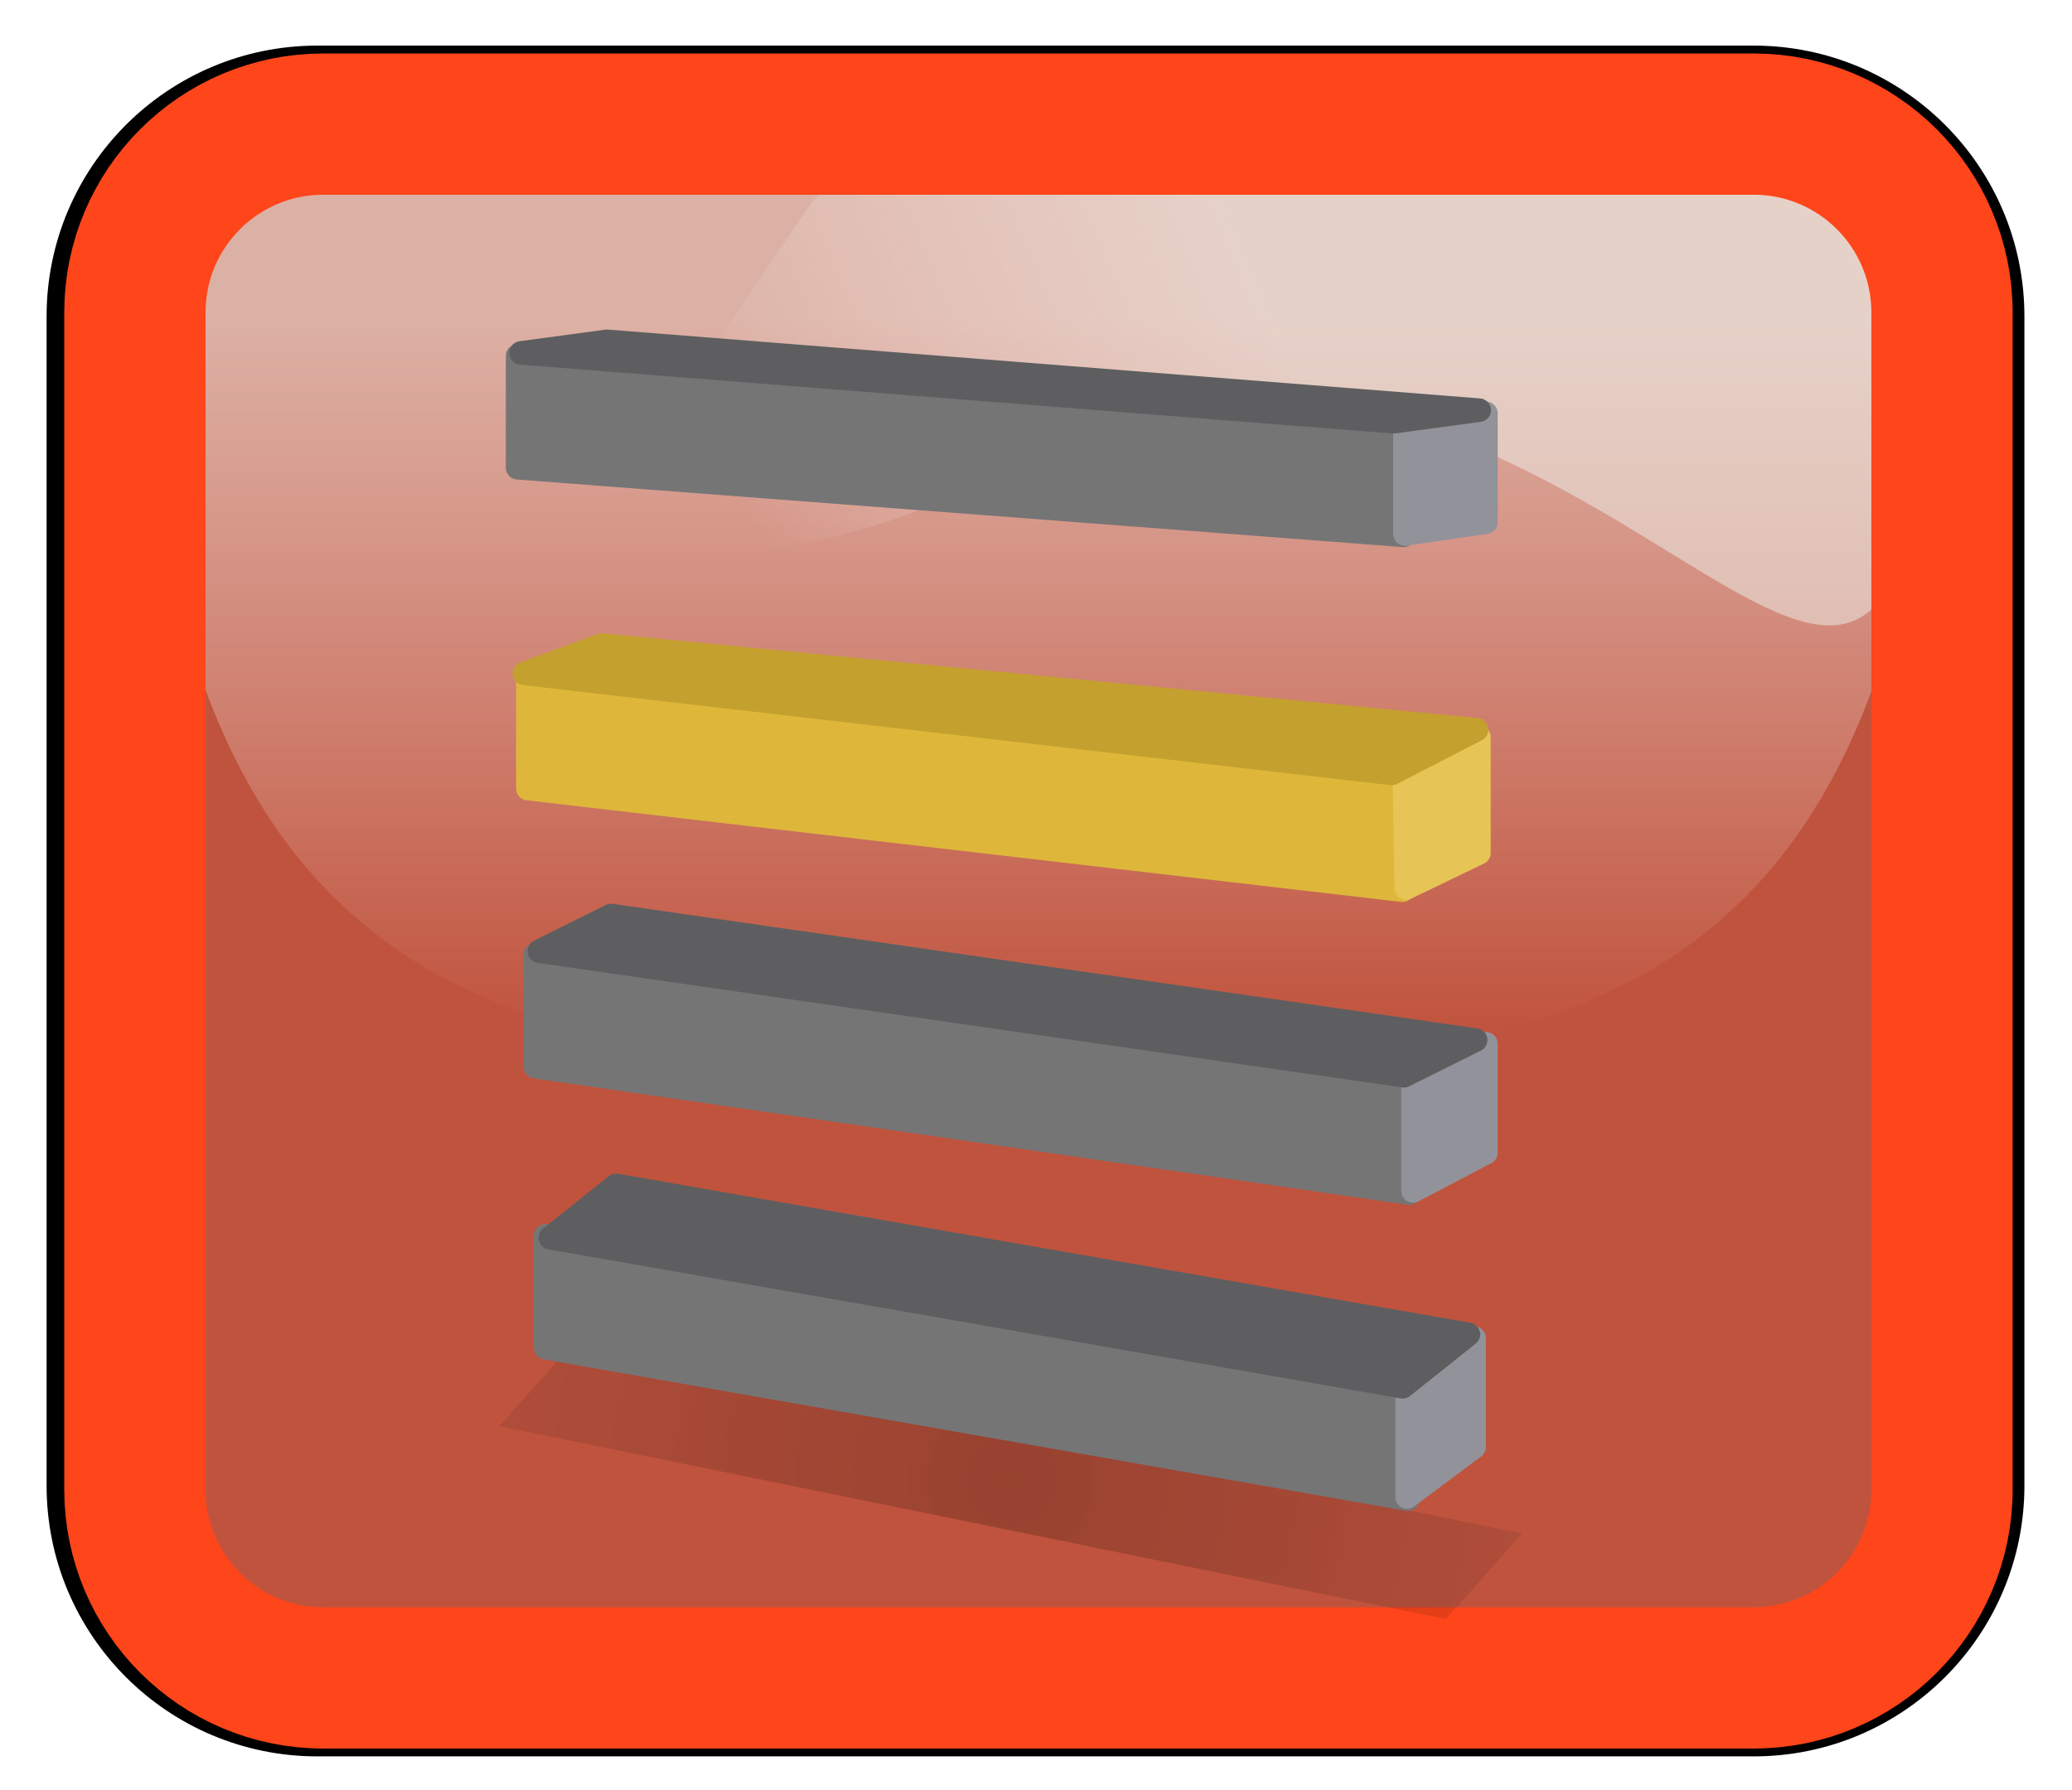
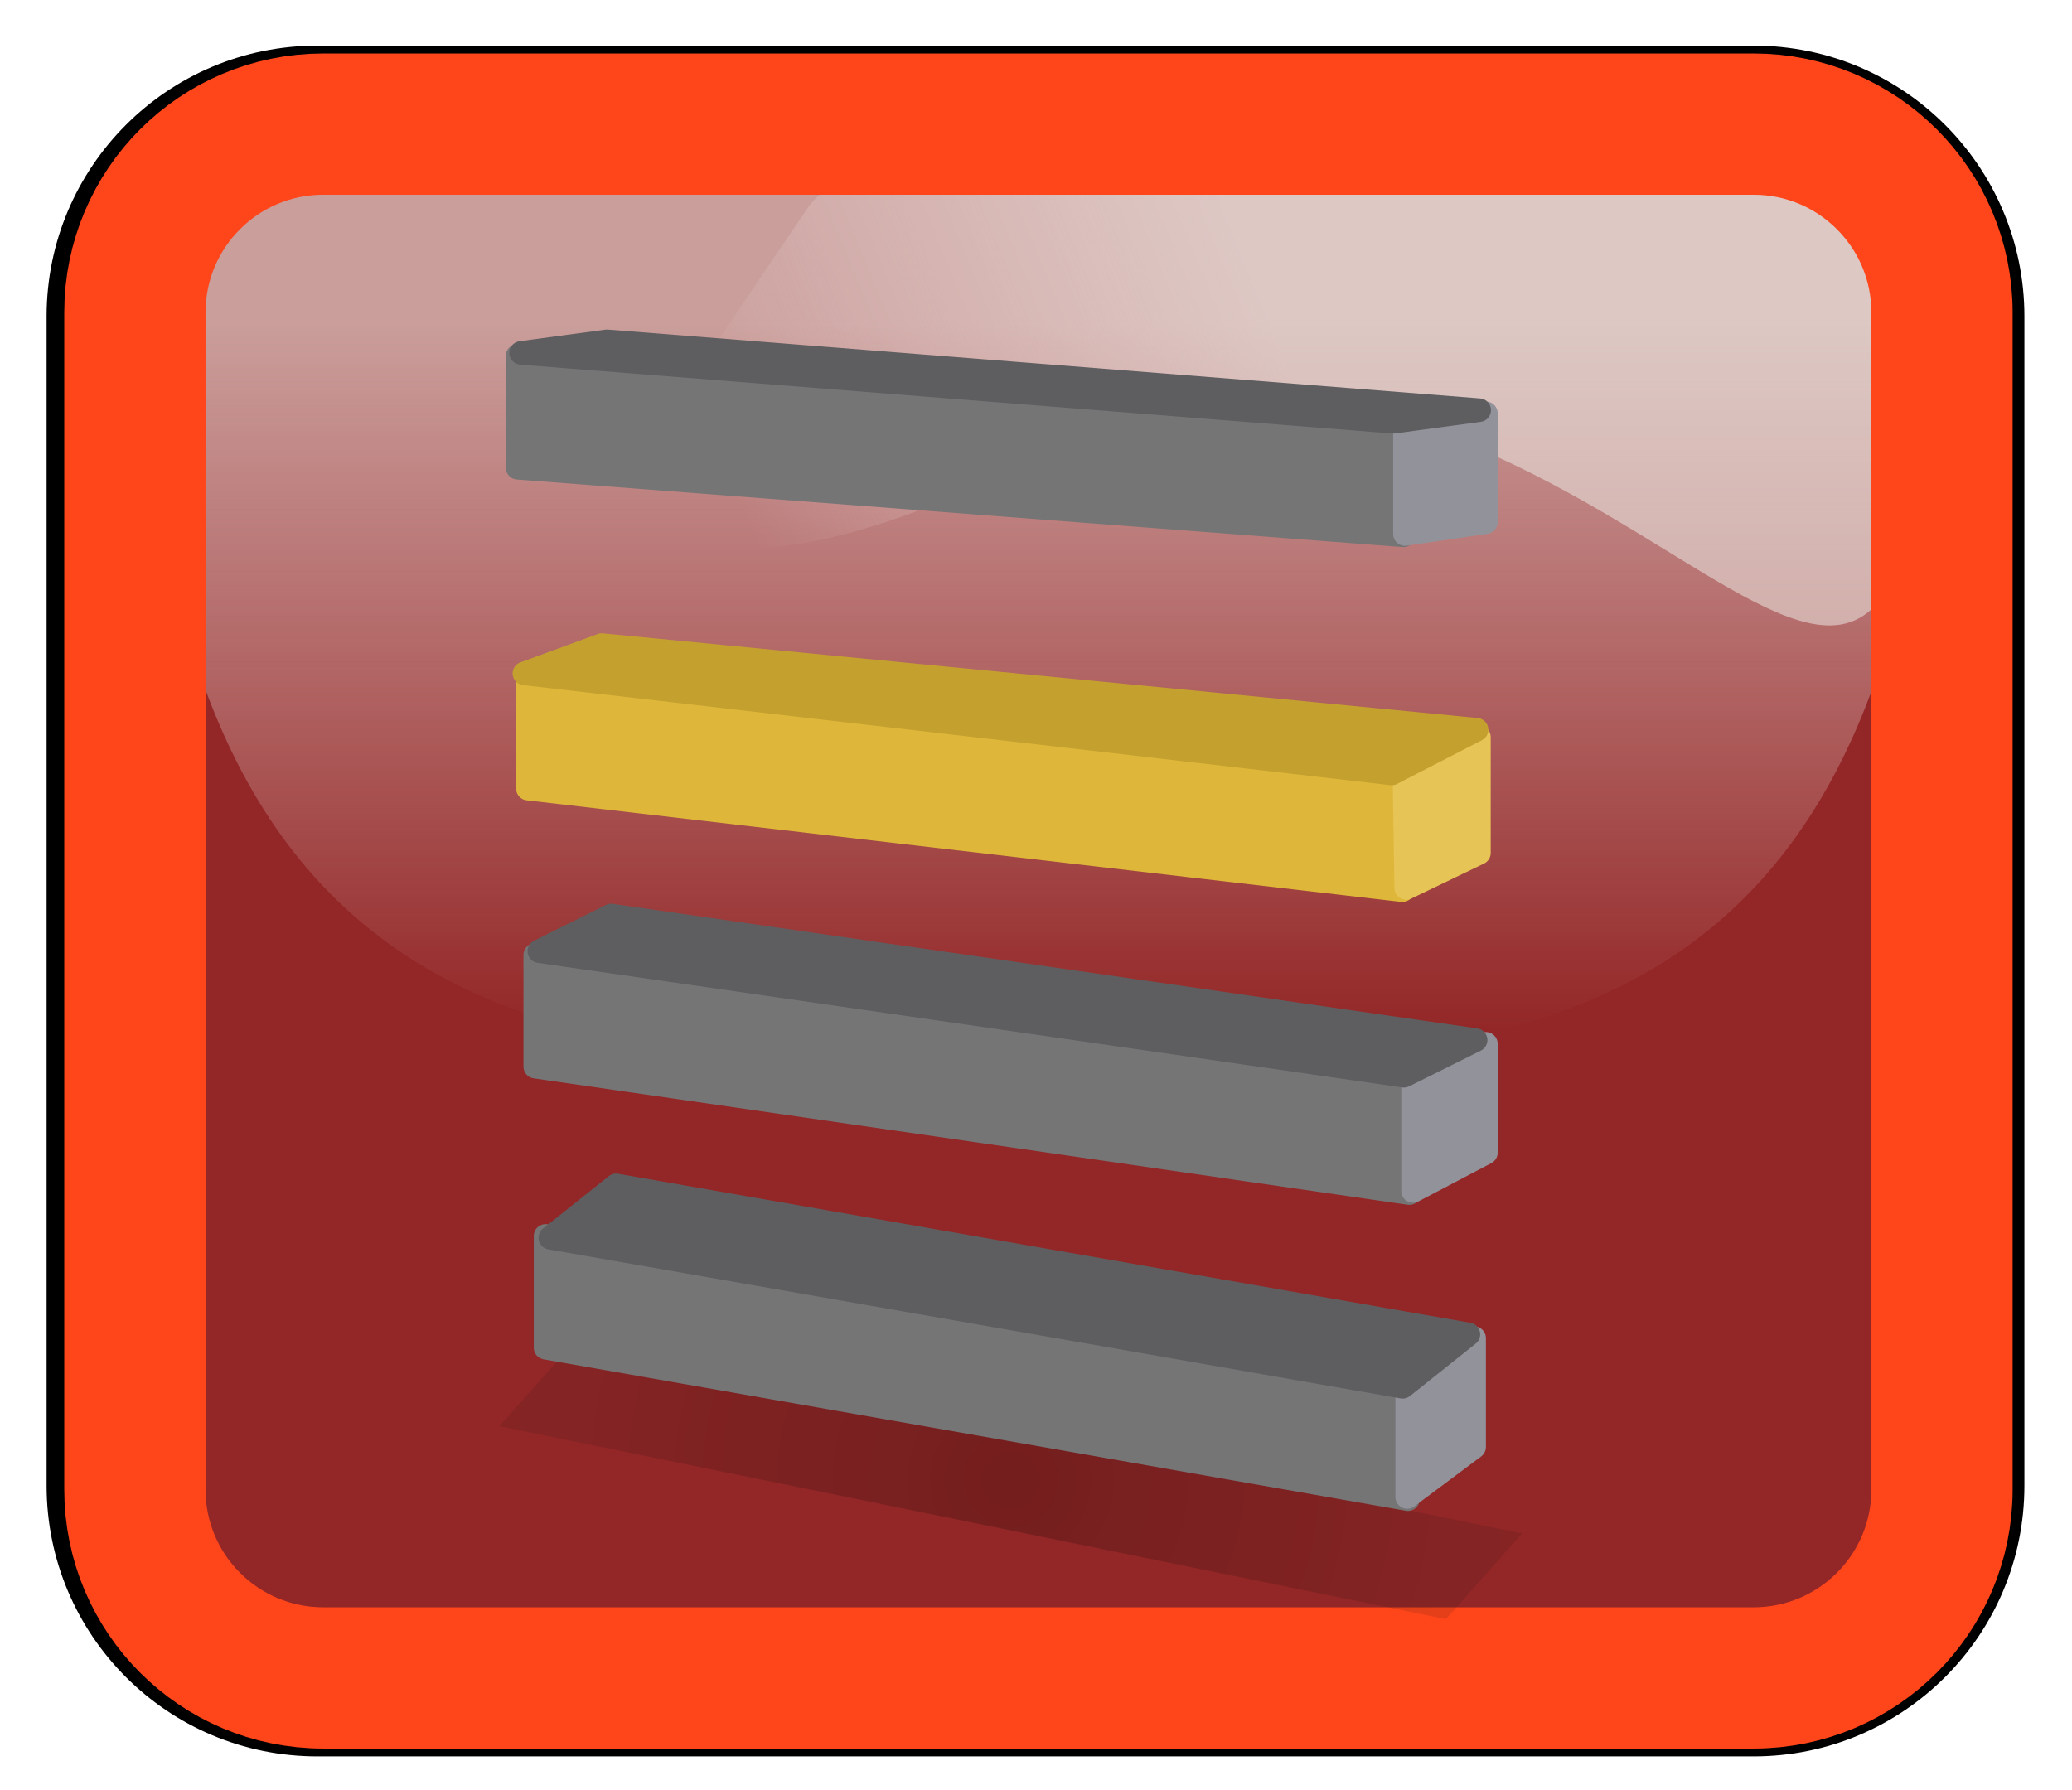
<svg xmlns="http://www.w3.org/2000/svg" version="1.1" baseProfile="full" width="88" height="76" viewBox="0 0 88.00 76.00" enable-background="new 0 0 88.00 76.00" xml:space="preserve">
-   <path fill="#C0533D" fill-opacity="1" stroke-linejoin="round" stroke="#000000" stroke-opacity="1" d="M 13.479,2.437L 74.479,2.437C 80.554,2.437 85.479,7.362 85.479,13.438L 85.479,63.104C 85.479,69.179 80.554,74.104 74.479,74.104L 13.479,74.104C 7.404,74.104 2.479,69.179 2.479,63.104L 2.479,13.438C 2.479,7.362 7.404,2.437 13.479,2.437 Z " />
+   <path fill="#932626" fill-opacity="1" stroke-linejoin="round" stroke="#000000" stroke-opacity="1" d="M 13.479,2.437L 74.479,2.437C 80.554,2.437 85.479,7.362 85.479,13.438L 85.479,63.104C 85.479,69.179 80.554,74.104 74.479,74.104L 13.479,74.104C 7.404,74.104 2.479,69.179 2.479,63.104L 2.479,13.438C 2.479,7.362 7.404,2.437 13.479,2.437 Z " />
  <linearGradient id="SVGID_Fill1_" gradientUnits="objectBoundingBox" x1="0.504" y1="-0.275" x2="2.054" y2="-0.275" gradientTransform="rotate(90 0.503869 -0.274908)">
    <stop offset="0.316" stop-color="#F0F1EC" stop-opacity="0.592" />
    <stop offset="0.8" stop-color="#FFFFFF" stop-opacity="0" />
  </linearGradient>
  <path fill="url(#SVGID_Fill1_)" stroke-width="0.2" stroke-linejoin="round" d="M 73.499,4.922L 15.388,4.922C 12.354,4.922 8.58,5.769 5.812,9.567L 5.878,9.567C 5.944,45.166 24.044,45.287 44.422,45.287C 64.799,45.287 82.108,44.942 82.438,9.483L 82.438,9.511C 80.988,7.444 79.077,5.322 73.499,4.922 Z " />
  <linearGradient id="SVGID_Fill2_" gradientUnits="objectBoundingBox" x1="0.94" y1="0.437" x2="2.525" y2="0.437" gradientTransform="rotate(170.5466 0.940186 0.437275)">
    <stop offset="0.274" stop-color="#F0F1EC" stop-opacity="0.502" />
    <stop offset="0.563" stop-color="#FFFFFF" stop-opacity="0" />
  </linearGradient>
  <path fill="url(#SVGID_Fill2_)" stroke-width="0.2" stroke-linejoin="round" d="M 73.268,4.875L 56.281,6.737C 53.247,6.737 37.13,4.949 34.363,8.748L 26.281,20.664C 30.64,27.669 45.959,18.578 48.331,16.828C 71.962,13.812 81.877,44.896 82.207,9.437L 82.207,9.464C 80.757,7.398 78.847,5.275 73.268,4.875 Z " />
  <path fill="none" stroke-width="6" stroke-linejoin="round" stroke="#FF451A" stroke-opacity="1" d="M 13.729,5.271L 74.479,5.271C 78.897,5.271 82.479,8.853 82.479,13.271L 82.479,63.271C 82.479,67.689 78.897,71.271 74.479,71.271L 13.729,71.271C 9.311,71.271 5.729,67.689 5.729,63.271L 5.729,13.271C 5.729,8.853 9.311,5.271 13.729,5.271 Z " />
  <path fill="#757576" fill-opacity="1" stroke-linejoin="round" stroke="#757576" stroke-opacity="1" d="M 21.983,15.118L 59.608,17.989L 59.608,22.739L 21.983,19.869L 21.983,15.118 Z " />
  <radialGradient id="SVGID_Fill3_" cx="42.927" cy="62.857" r="22.218" gradientUnits="userSpaceOnUse">
    <stop offset="0" stop-color="#000000" stop-opacity="0.208" />
    <stop offset="1" stop-color="#111111" stop-opacity="0.098" />
  </radialGradient>
  <path fill="url(#SVGID_Fill3_)" stroke-width="0.2" stroke-linejoin="round" d="M 24.444,56.941L 64.645,65.135L 61.41,68.773L 21.209,60.58L 24.444,56.941 Z " />
  <path fill="#DEB73A" fill-opacity="1" stroke-linejoin="round" stroke="#DEB73A" stroke-opacity="1" d="M 22.42,28.746L 59.729,32.812L 59.562,37.812L 22.42,33.496L 22.42,28.746 Z " />
  <path fill="#757576" fill-opacity="1" stroke-linejoin="round" stroke="#757576" stroke-opacity="1" d="M 22.733,40.558L 59.858,45.929L 59.858,50.679L 22.733,45.308L 22.733,40.558 Z " />
  <path fill="#757576" fill-opacity="1" stroke-linejoin="round" stroke="#757576" stroke-opacity="1" d="M 23.17,52.496L 59.795,58.929L 59.795,63.679L 23.17,57.246L 23.17,52.496 Z " />
  <path fill="#E7C456" fill-opacity="1" stroke-linejoin="round" stroke="#E7C456" stroke-opacity="1" d="M 59.646,32.896L 62.812,31.312L 62.812,36.229L 59.724,37.717L 59.646,32.896 Z " />
  <path fill="#92929A" fill-opacity="1" stroke-linejoin="round" stroke="#92929A" stroke-opacity="1" d="M 60.014,45.962L 63.108,44.337L 63.108,48.962L 60.014,50.587L 60.014,45.962 Z " />
  <path fill="#92929A" fill-opacity="1" stroke-linejoin="round" stroke="#92929A" stroke-opacity="1" d="M 59.764,58.962L 62.608,56.838L 62.608,61.463L 59.764,63.587L 59.764,58.962 Z " />
  <path fill="#C4A02E" fill-opacity="1" stroke-linejoin="round" stroke="#C4A02E" stroke-opacity="1" d="M 25.558,27.399L 62.711,30.995L 59.104,32.854L 22.271,28.604L 25.558,27.399 Z " />
  <path fill="#92929A" fill-opacity="1" stroke-linejoin="round" stroke="#92929A" stroke-opacity="1" d="M 59.67,18.058L 63.108,17.556L 63.108,22.181L 59.67,22.683L 59.67,18.058 Z " />
  <path fill="#5E5E60" fill-opacity="1" stroke-linejoin="round" stroke="#5E5E60" stroke-opacity="1" d="M 25.777,14.498L 62.823,17.422L 59.177,17.915L 22.131,14.99L 25.777,14.498 Z " />
  <path fill="#5E5E60" fill-opacity="1" stroke-linejoin="round" stroke="#5E5E60" stroke-opacity="1" d="M 25.953,38.886L 62.672,44.177L 59.625,45.695L 22.906,40.404L 25.953,38.886 Z " />
  <path fill="#5E5E60" fill-opacity="1" stroke-linejoin="round" stroke="#5E5E60" stroke-opacity="1" d="M 26.167,50.349L 62.365,56.679L 59.571,58.907L 23.373,52.576L 26.167,50.349 Z " />
</svg>
